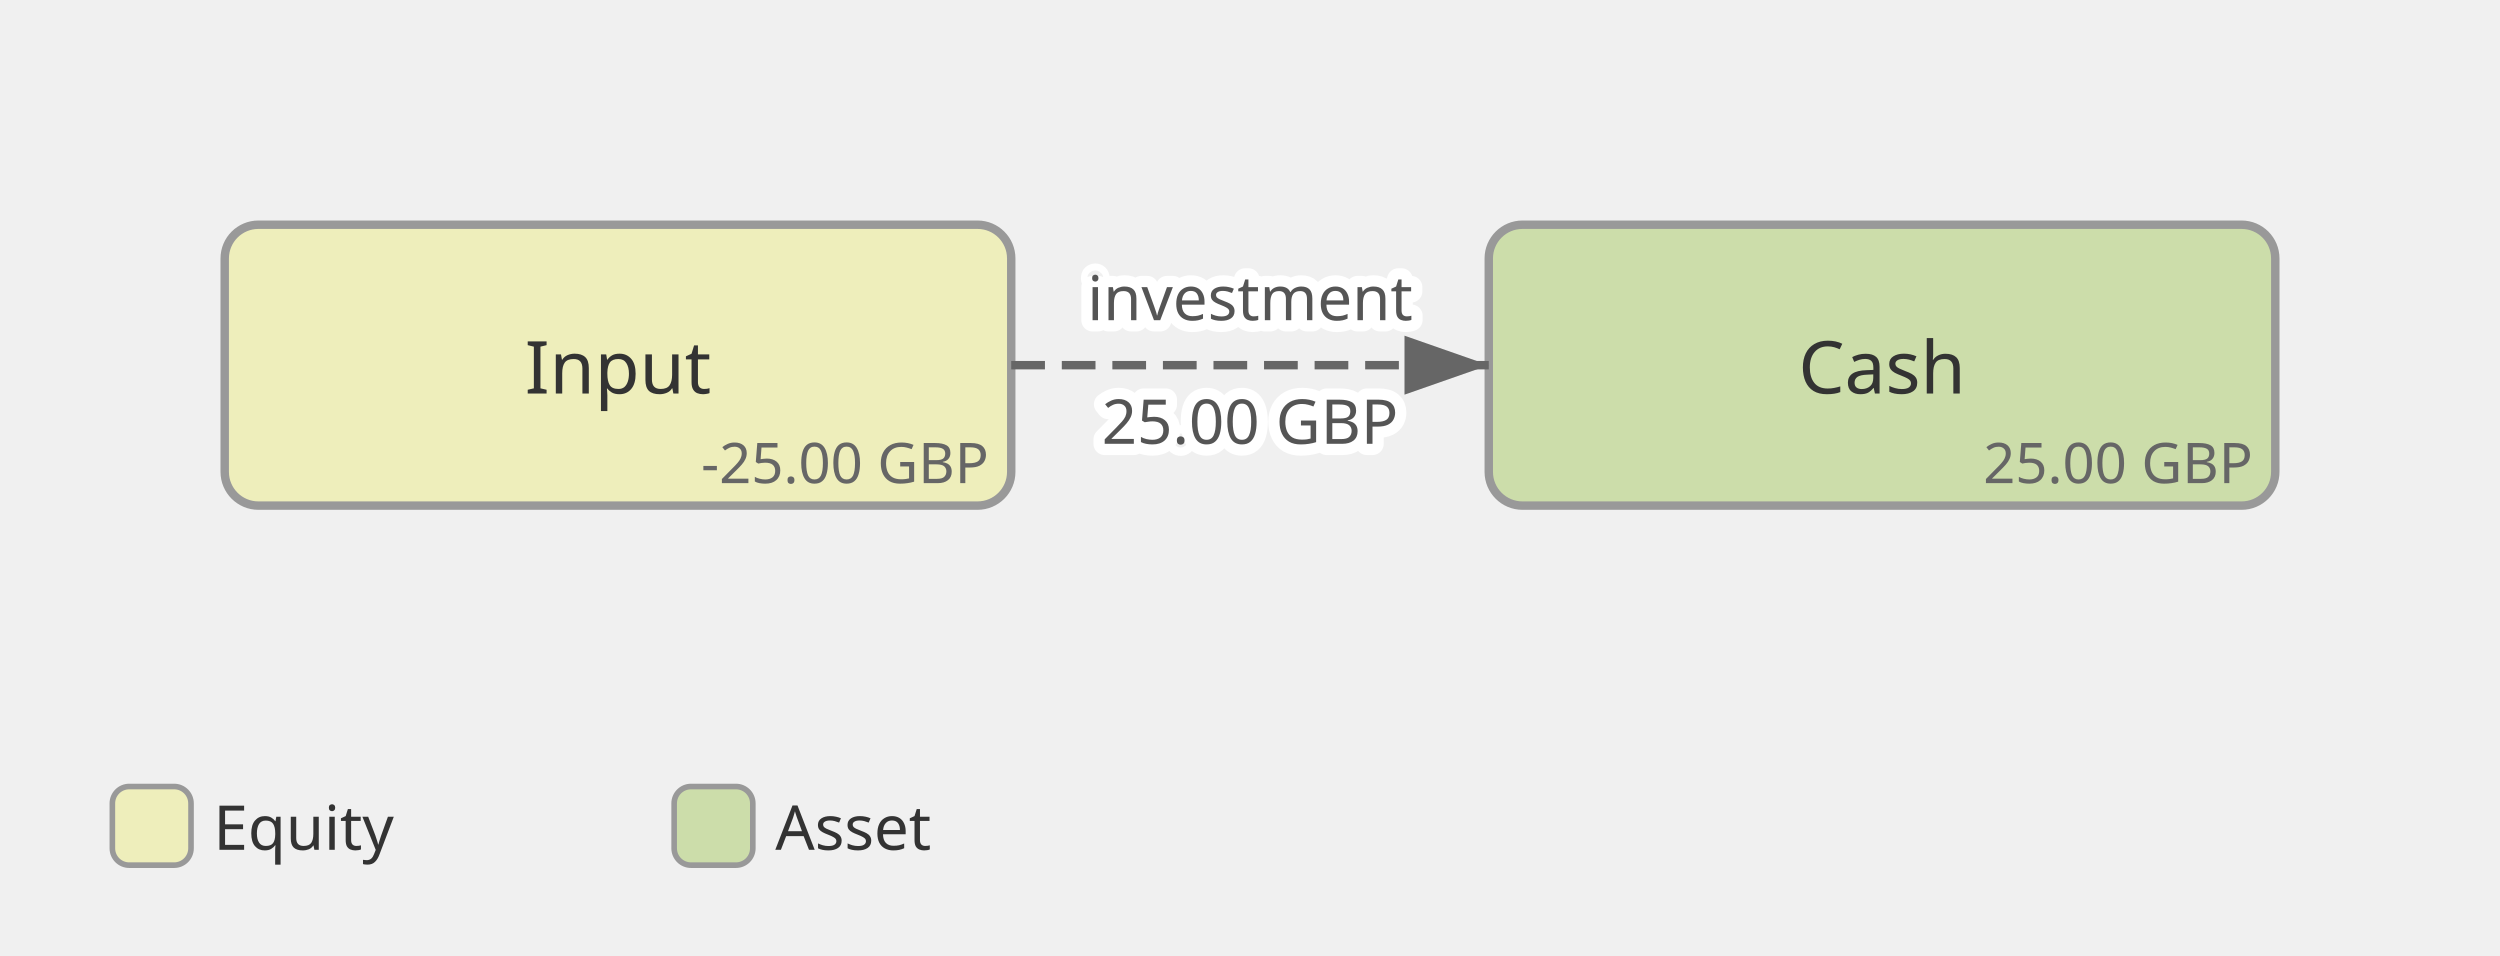
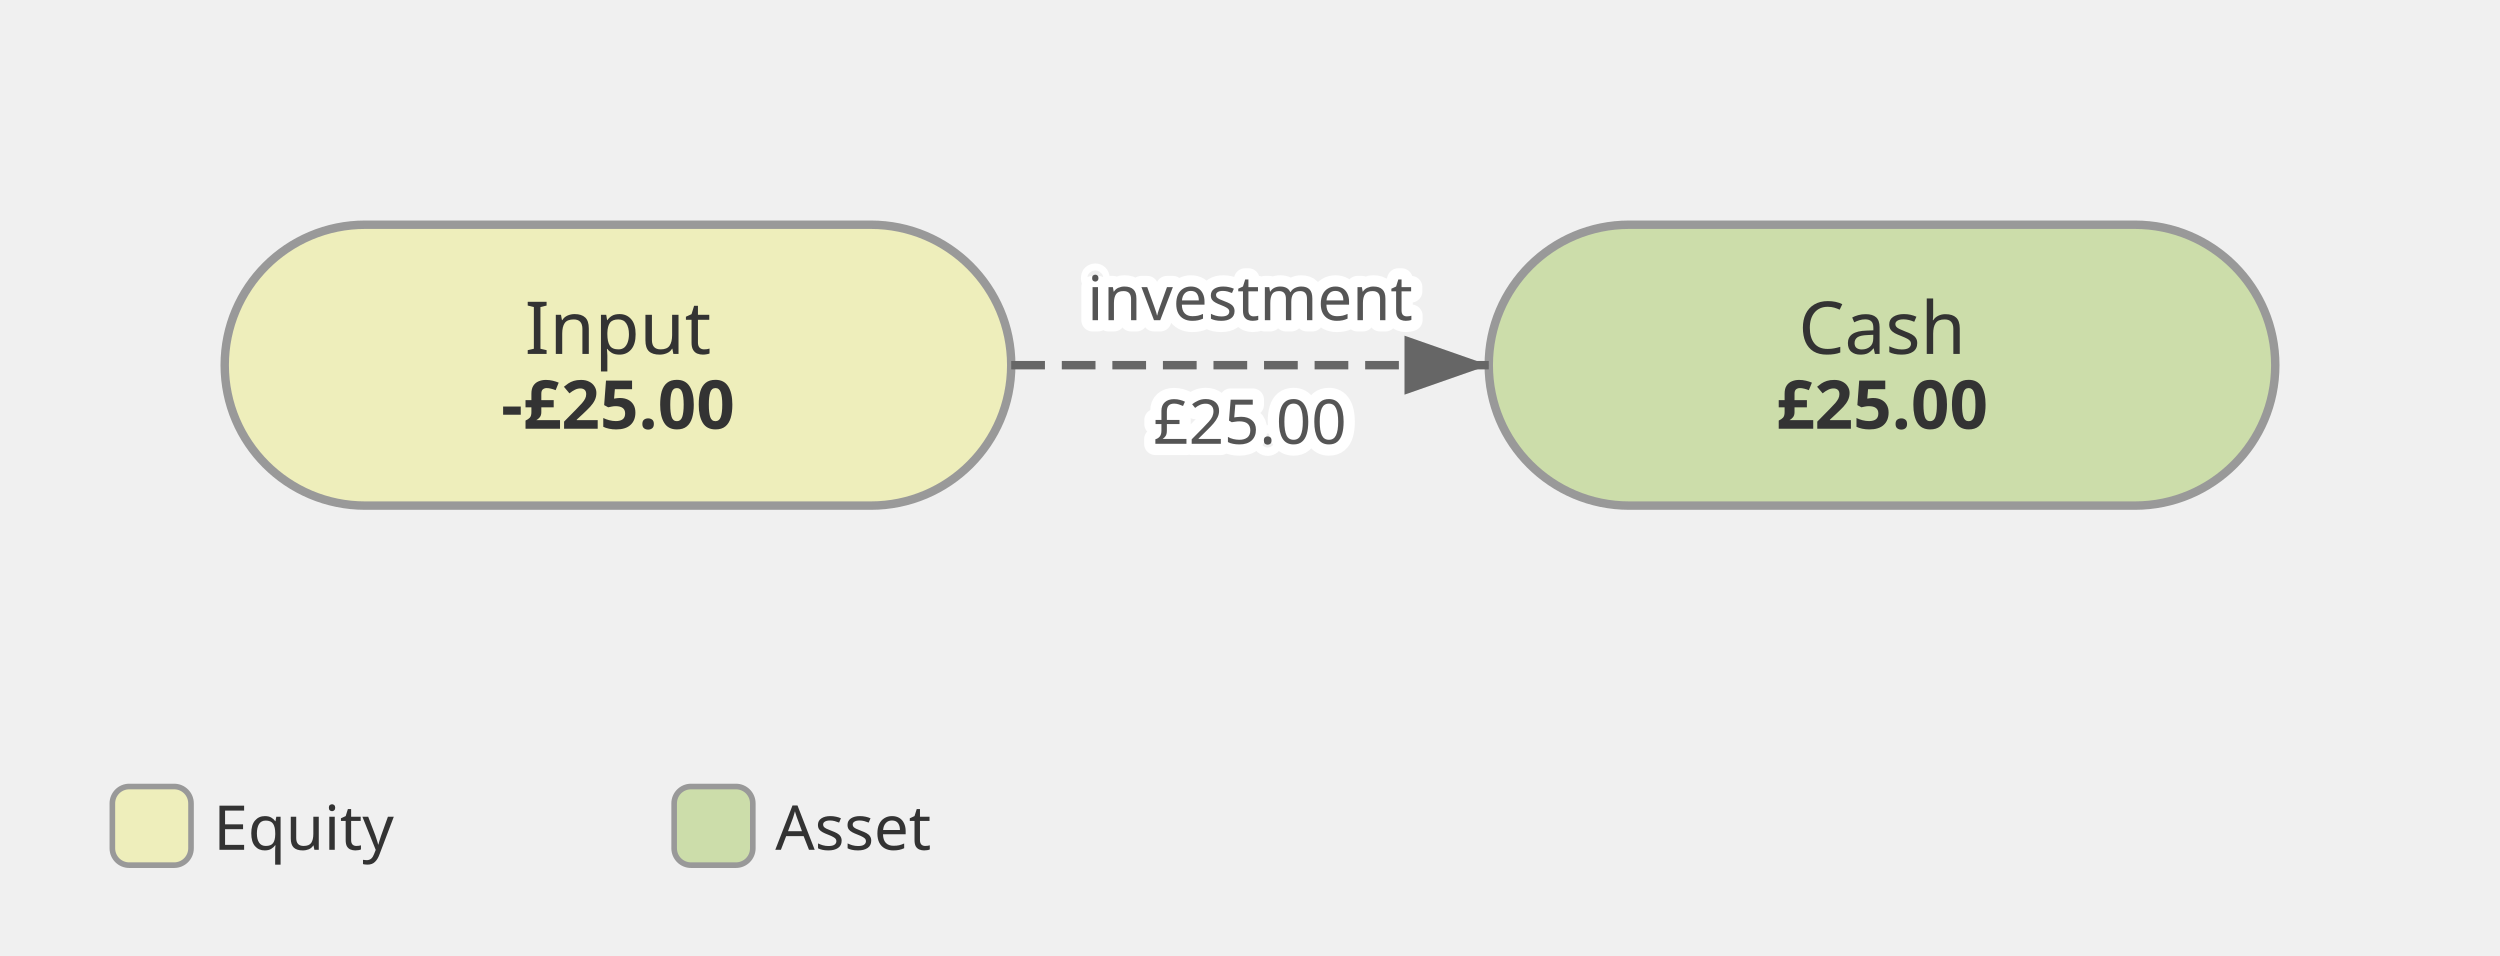
<svg xmlns="http://www.w3.org/2000/svg" viewBox="0 0 445 170" width="445" height="170">
  <defs>
    <marker id="arrowhead" markerWidth="10" markerHeight="7" refX="10" refY="3.5" orient="auto">
      <polygon points="0 0, 10 3.5, 0 7" fill="#666" />
    </marker>
  </defs>
  <style>
  .node rect { stroke: #999; stroke-width: 1.5; rx: 6; ry: 6; }
  .node text { font-family: sans-serif; font-size: 13px; fill: #333; text-anchor: middle; dominant-baseline: central; }
  .node .balance { font-size: 10px; fill: #666; text-anchor: end; dominant-baseline: auto; }
  .edge path { fill: none; stroke: #666; stroke-width: 1.5; marker-end: url(#arrowhead); }
  .edge text { font-family: sans-serif; font-size: 11px; fill: #555; text-anchor: middle; paint-order: stroke; stroke: #fff; stroke-width: 4px; stroke-linejoin: round; }
  .edge text.on-path { dominant-baseline: central; }
  .legend text { font-family: sans-serif; font-size: 11px; fill: #333; dominant-baseline: central; }
  .legend rect { stroke: #999; stroke-width: 1; rx: 3; ry: 3; }
+   .node text.name-above { dominant-baseline: auto; }
+   .node .balance-below { font-size: 12px; font-weight: bold; fill: #333; dominant-baseline: hanging; }
  @keyframes flow {
    from { stroke-dashoffset: 100; }
    to   { stroke-dashoffset: 0; }
  }
  .edge path { stroke-dasharray: 6 3; animation: flow 1.5s linear infinite; }
</style>
  <g class="node" transform="translate(40,40)">
-     <rect width="140" height="50" fill="#EEB" />
-     <text x="70" y="25">Input</text>
-     <text class="balance" x="140" y="50" dx="-4" dy="-4">-25.00 GBP</text>
+     <rect width="140" height="50" fill="#EEB" style="rx: 25px; ry: 25px" />
+     <text class="name-above" x="70" y="23">Input</text>
+     <text class="balance-below" x="70" y="27">-£25.00</text>
  </g>
  <g class="node" transform="translate(265,40)">
-     <rect width="140" height="50" fill="#CDA" />
-     <text x="70" y="25">Cash</text>
-     <text class="balance" x="140" y="50" dx="-4" dy="-4">25.00 GBP</text>
+     <rect width="140" height="50" fill="#CDA" style="rx: 25px; ry: 25px" />
+     <text class="name-above" x="70" y="23">Cash</text>
+     <text class="balance-below" x="70" y="27">£25.00</text>
  </g>
  <g class="edge">
    <path d="M180.0,65.0 L265.0,65.0" style="animation-delay: 0s" />
    <text x="222.5" y="57">investment</text>
-     <text x="222.5" y="79">25.00 GBP</text>
+     <text x="222.5" y="79">£25.00</text>
  </g>
  <g class="legend" transform="translate(20,170)" dy="-30">
    <rect x="0" y="-30" width="14" height="14" fill="#EEB" />
    <text x="18" y="-23">Equity</text>
    <rect x="100" y="-30" width="14" height="14" fill="#CDA" />
    <text x="118" y="-23">Asset</text>
  </g>
</svg>
